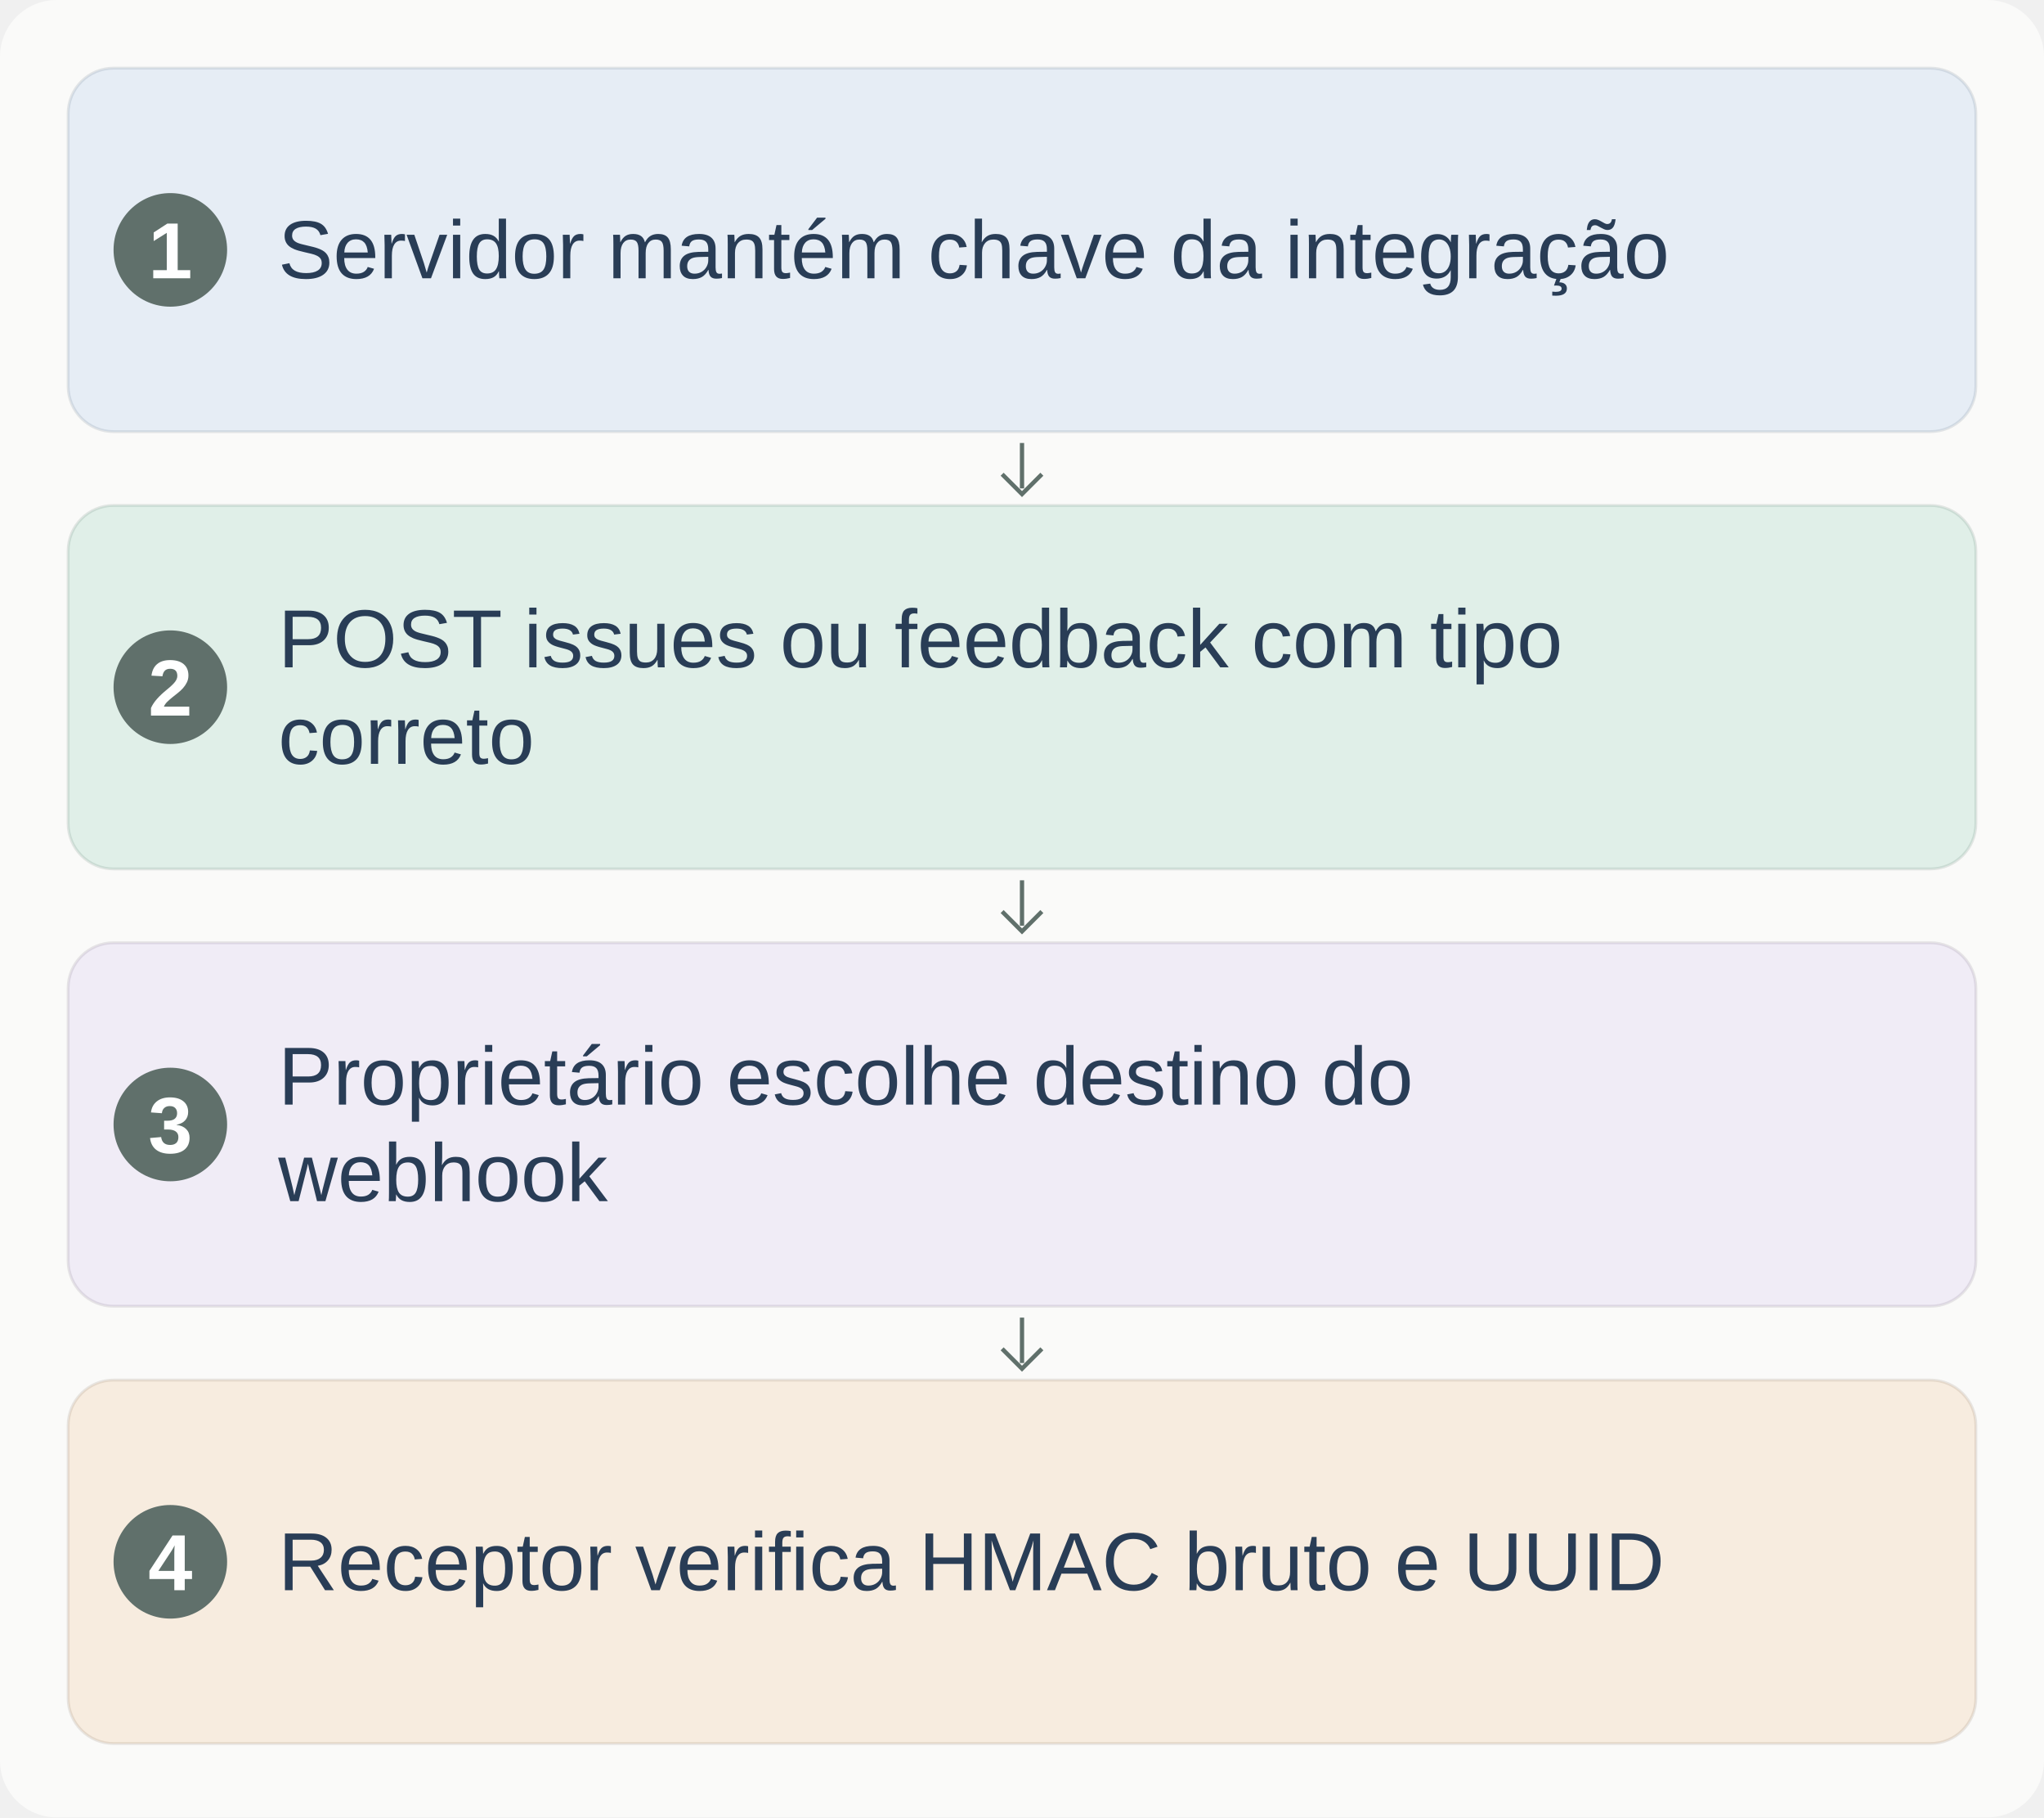
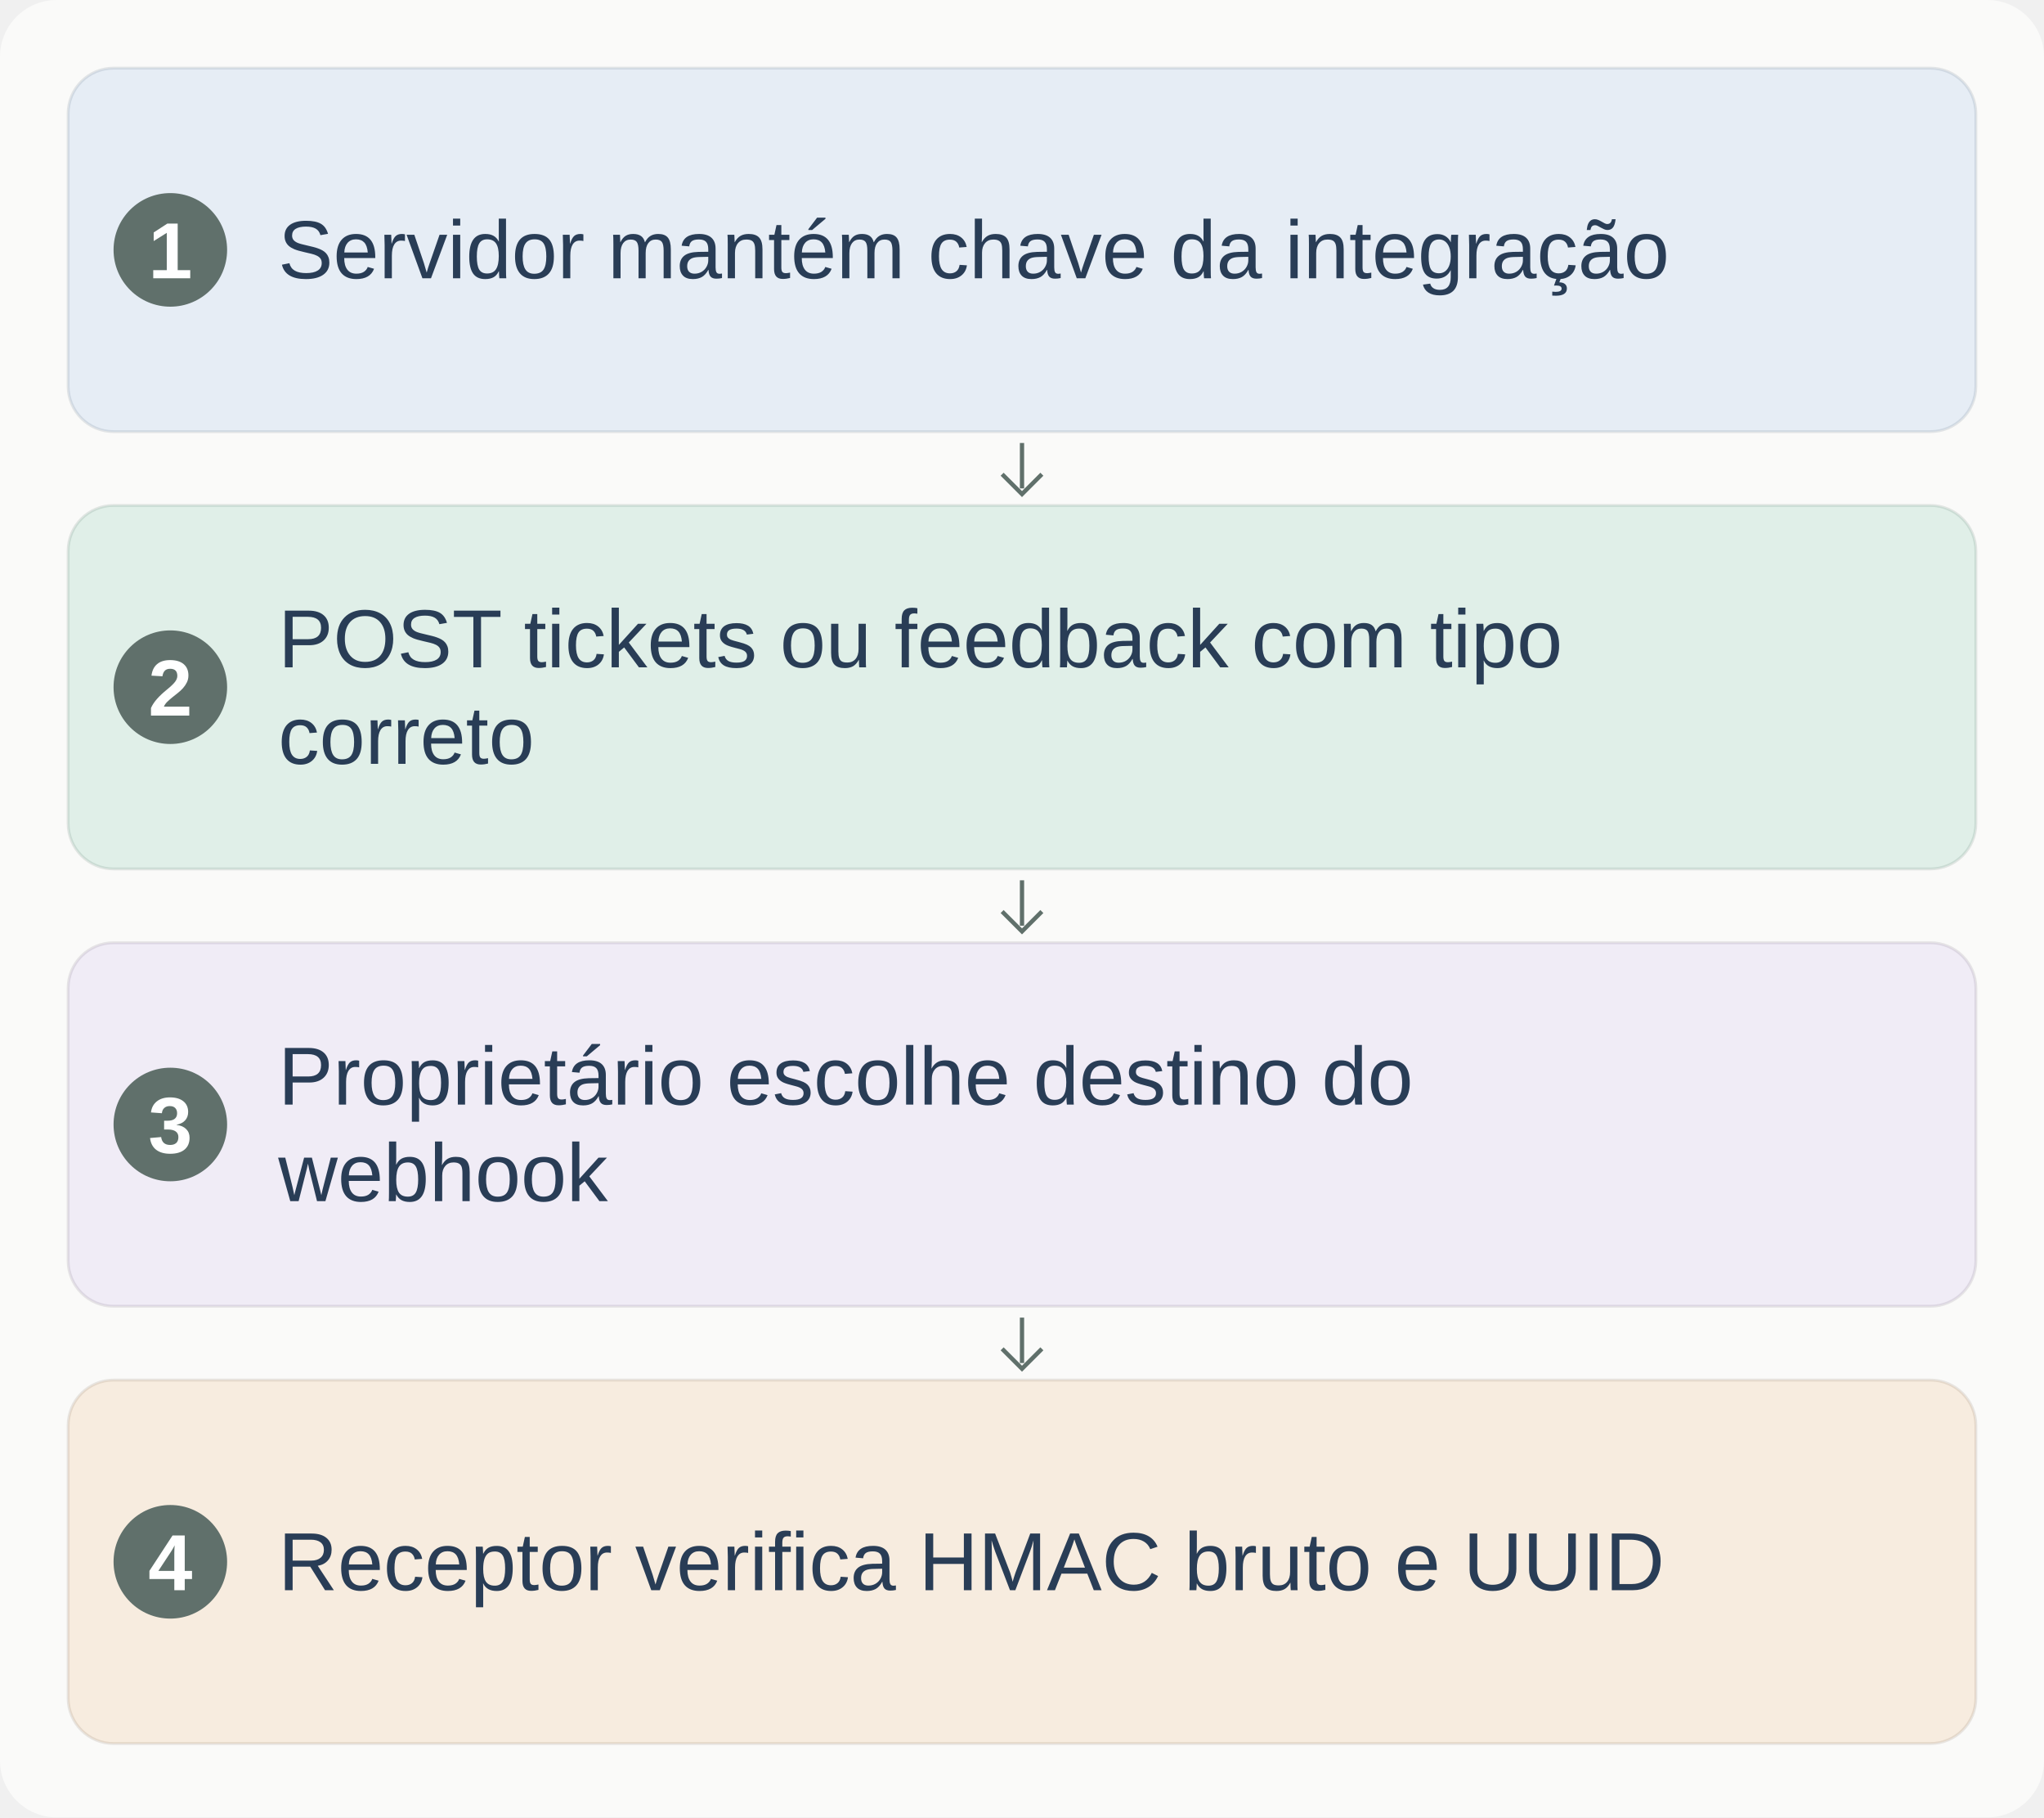
<svg xmlns="http://www.w3.org/2000/svg" width="720" height="640" viewBox="0 0 720 640" role="img" aria-labelledby="title desc">
  <rect width="720" height="640" rx="20" fill="#fafaf9" />
  <rect x="24" y="24" width="672" height="128" rx="16" fill="#e6edf5" stroke="#293d56" stroke-width="1" stroke-opacity="0.12" />
  <circle cx="60" cy="88" r="20" fill="#60706b" />
  <text x="60" y="98" text-anchor="middle" font-family="Arial, sans-serif" font-size="28" font-weight="700" fill="#ffffff">1</text>
  <text x="98" y="98" font-family="Arial, sans-serif" font-size="29" fill="#293d56">Servidor mantém chave da integração</text>
  <path d="M360 156v16m-7-5 7 7 7-7" fill="none" stroke="#60706b" stroke-width="1.5" />
  <rect x="24" y="178" width="672" height="128" rx="16" fill="#e0efe8" stroke="#1e4436" stroke-width="1" stroke-opacity="0.12" />
  <circle cx="60" cy="242" r="20" fill="#60706b" />
  <text x="60" y="252" text-anchor="middle" font-family="Arial, sans-serif" font-size="28" font-weight="700" fill="#ffffff">2</text>
-   <text x="98" y="235" font-family="Arial, sans-serif" font-size="29" fill="#293d56">POST issues ou feedback com tipo</text>
+   <text x="98" y="235" font-family="Arial, sans-serif" font-size="29" fill="#293d56">POST tickets ou feedback com tipo</text>
  <text x="98" y="269" font-family="Arial, sans-serif" font-size="29" fill="#293d56">correto</text>
  <path d="M360 310v16m-7-5 7 7 7-7" fill="none" stroke="#60706b" stroke-width="1.5" />
  <rect x="24" y="332" width="672" height="128" rx="16" fill="#f0ecf6" stroke="#433352" stroke-width="1" stroke-opacity="0.12" />
  <circle cx="60" cy="396" r="20" fill="#60706b" />
  <text x="60" y="406" text-anchor="middle" font-family="Arial, sans-serif" font-size="28" font-weight="700" fill="#ffffff">3</text>
  <text x="98" y="389" font-family="Arial, sans-serif" font-size="29" fill="#293d56">Proprietário escolhe destino do</text>
  <text x="98" y="423" font-family="Arial, sans-serif" font-size="29" fill="#293d56">webhook</text>
  <path d="M360 464v16m-7-5 7 7 7-7" fill="none" stroke="#60706b" stroke-width="1.5" />
  <rect x="24" y="486" width="672" height="128" rx="16" fill="#f7ecdf" stroke="#573e28" stroke-width="1" stroke-opacity="0.12" />
  <circle cx="60" cy="550" r="20" fill="#60706b" />
  <text x="60" y="560" text-anchor="middle" font-family="Arial, sans-serif" font-size="28" font-weight="700" fill="#ffffff">4</text>
  <text x="98" y="560" font-family="Arial, sans-serif" font-size="29" fill="#293d56">Receptor verifica HMAC bruto e UUID</text>
</svg>
